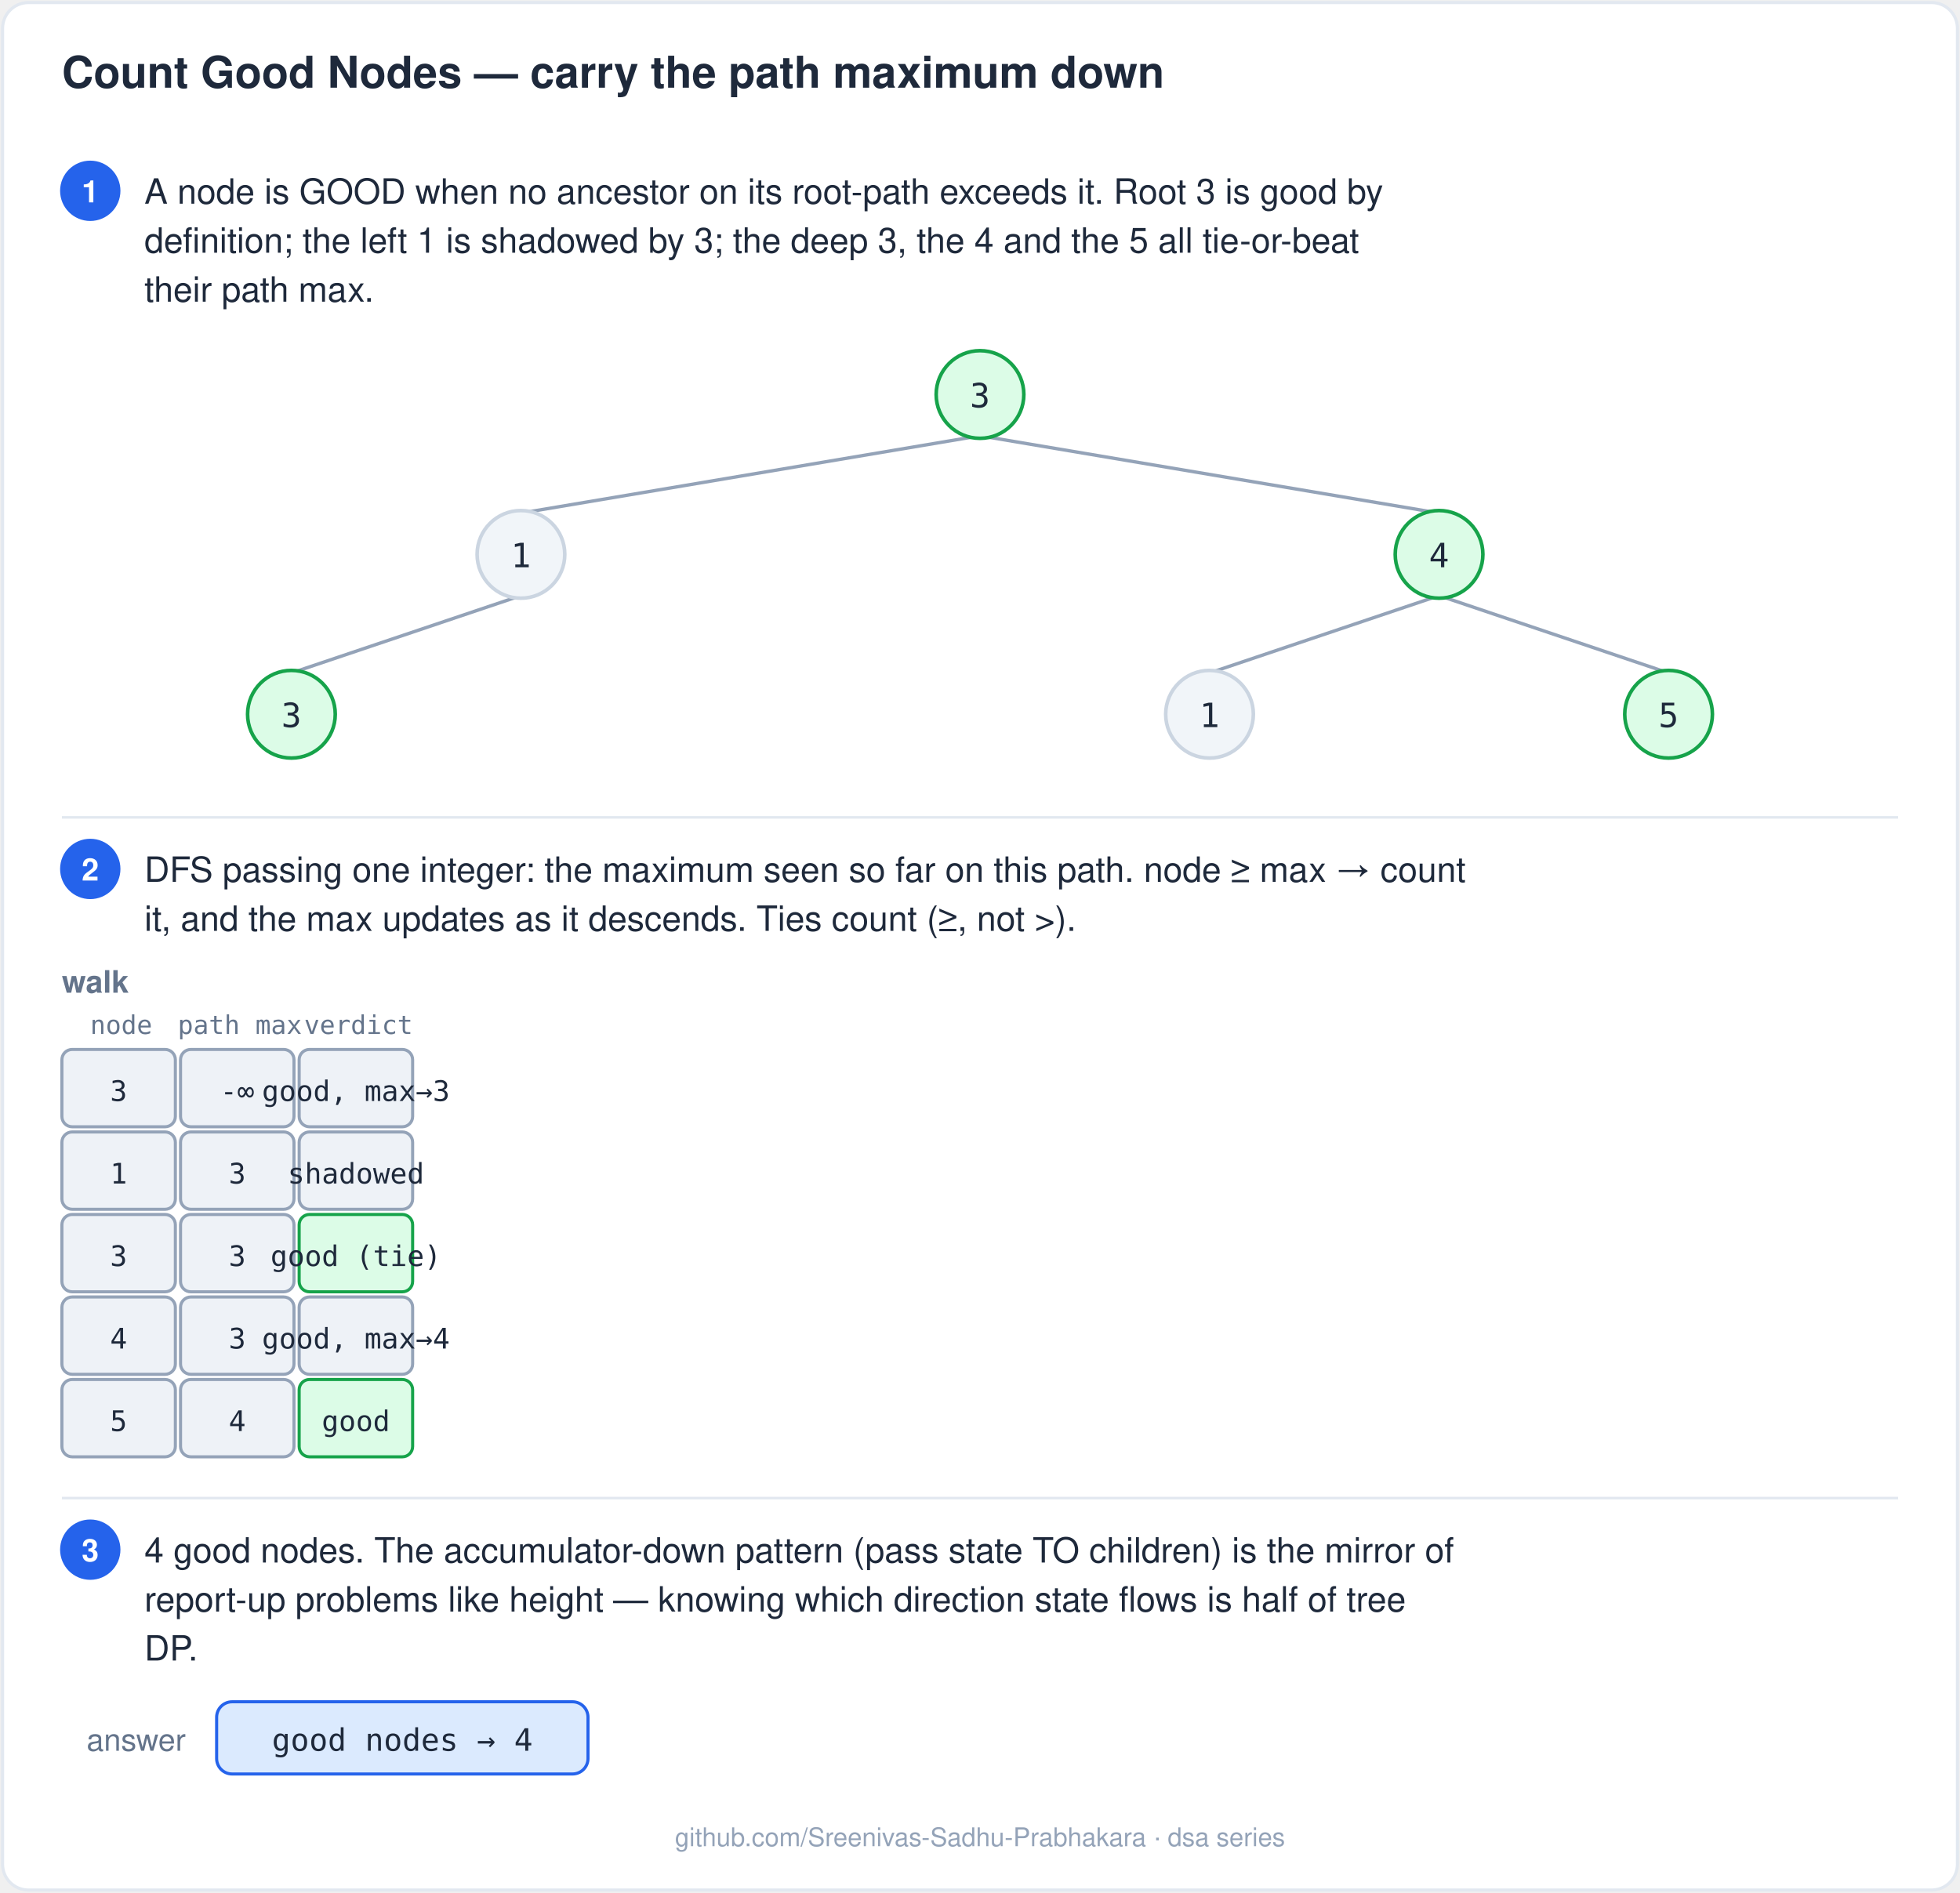
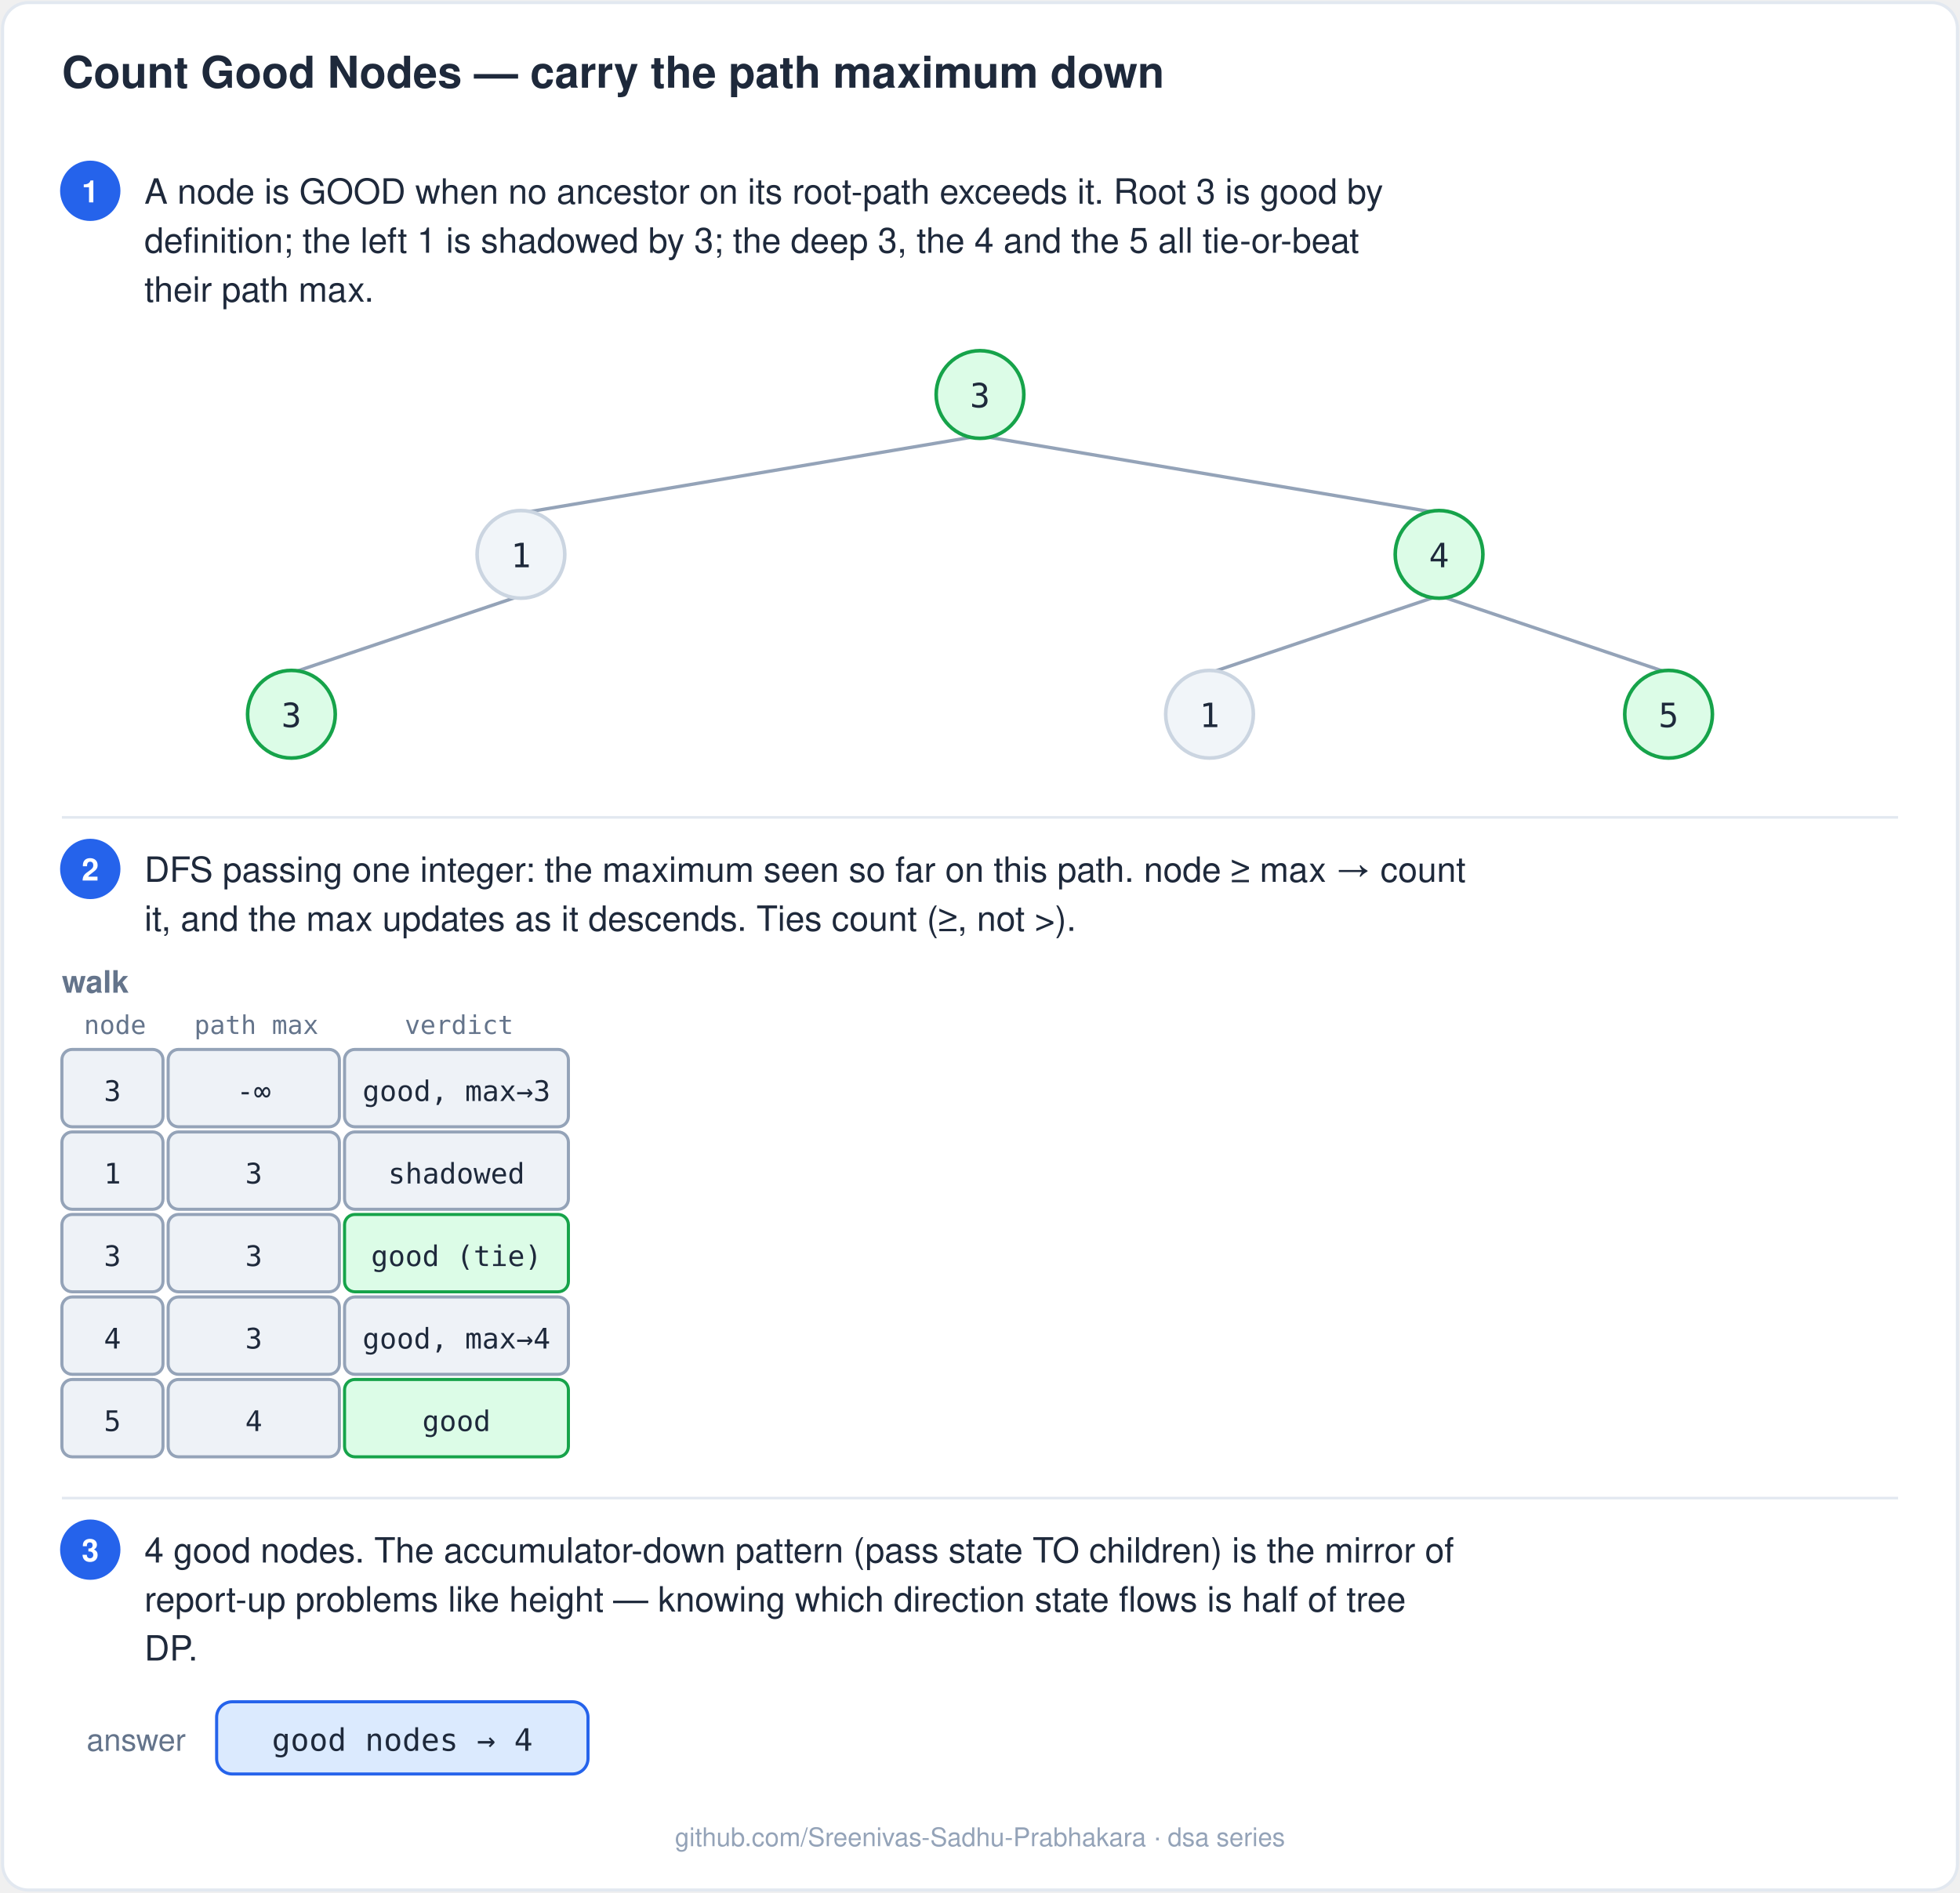
<svg xmlns="http://www.w3.org/2000/svg" width="760" height="734" viewBox="0 0 760 734" role="img" aria-label="Step-by-step visual walkthrough">
  <defs>
    <marker id="arr" markerWidth="8" markerHeight="8" refX="6" refY="3" orient="auto">
      <path d="M0,0 L7,3 L0,6 z" fill="context-stroke" />
    </marker>
  </defs>
  <rect x="1.0" y="1.0" width="758.0" height="732.0" rx="10" fill="#ffffff" stroke="#e2e8f0" stroke-width="1.2" />
  <text x="24.0" y="34.0" font-family="-apple-system,Segoe UI,Helvetica,Arial,sans-serif" font-size="17" fill="#1e293b" text-anchor="start" font-weight="600">Count Good Nodes — carry the path maximum down</text>
  <circle cx="35.0" cy="74.0" r="11" fill="#2563eb" stroke="#2563eb" stroke-width="1.4" />
  <text x="35.0" y="78.5" font-family="-apple-system,Segoe UI,Helvetica,Arial,sans-serif" font-size="12" fill="#ffffff" text-anchor="middle" font-weight="600">1</text>
  <text x="56.0" y="79.0" font-family="-apple-system,Segoe UI,Helvetica,Arial,sans-serif" font-size="13.5" fill="#1e293b" text-anchor="start">A node is GOOD when no ancestor on its root-path exceeds it. Root 3 is good by</text>
  <text x="56.0" y="98.0" font-family="-apple-system,Segoe UI,Helvetica,Arial,sans-serif" font-size="13.5" fill="#1e293b" text-anchor="start">definition; the left 1 is shadowed by 3; the deep 3, the 4 and the 5 all tie-or-beat</text>
  <text x="56.0" y="117.0" font-family="-apple-system,Segoe UI,Helvetica,Arial,sans-serif" font-size="13.5" fill="#1e293b" text-anchor="start">their path max.</text>
  <line x1="380.0" y1="169.0" x2="202.0" y2="199.0" stroke="#94a3b8" stroke-width="1.3" />
  <line x1="380.0" y1="169.0" x2="558.0" y2="199.0" stroke="#94a3b8" stroke-width="1.3" />
  <line x1="202.0" y1="231.0" x2="113.0" y2="261.0" stroke="#94a3b8" stroke-width="1.3" />
  <line x1="558.0" y1="231.0" x2="469.0" y2="261.0" stroke="#94a3b8" stroke-width="1.3" />
  <line x1="558.0" y1="231.0" x2="647.0" y2="261.0" stroke="#94a3b8" stroke-width="1.3" />
  <circle cx="380.0" cy="153.0" r="17" fill="#dcfce7" stroke="#16a34a" stroke-width="1.4" />
  <text x="380.0" y="158.0" font-family="ui-monospace,Menlo,monospace" font-size="13" fill="#1e293b" text-anchor="middle">3</text>
  <circle cx="202.0" cy="215.0" r="17" fill="#f1f5f9" stroke="#cbd5e1" stroke-width="1.4" />
  <text x="202.0" y="220.0" font-family="ui-monospace,Menlo,monospace" font-size="13" fill="#1e293b" text-anchor="middle">1</text>
  <circle cx="558.0" cy="215.0" r="17" fill="#dcfce7" stroke="#16a34a" stroke-width="1.4" />
  <text x="558.0" y="220.0" font-family="ui-monospace,Menlo,monospace" font-size="13" fill="#1e293b" text-anchor="middle">4</text>
  <circle cx="113.0" cy="277.0" r="17" fill="#dcfce7" stroke="#16a34a" stroke-width="1.4" />
  <text x="113.0" y="282.0" font-family="ui-monospace,Menlo,monospace" font-size="13" fill="#1e293b" text-anchor="middle">3</text>
  <circle cx="469.0" cy="277.0" r="17" fill="#f1f5f9" stroke="#cbd5e1" stroke-width="1.4" />
  <text x="469.0" y="282.0" font-family="ui-monospace,Menlo,monospace" font-size="13" fill="#1e293b" text-anchor="middle">1</text>
  <circle cx="647.0" cy="277.0" r="17" fill="#dcfce7" stroke="#16a34a" stroke-width="1.4" />
  <text x="647.0" y="282.0" font-family="ui-monospace,Menlo,monospace" font-size="13" fill="#1e293b" text-anchor="middle">5</text>
  <line x1="24.0" y1="317.0" x2="736.0" y2="317.0" stroke="#e2e8f0" stroke-width="1" />
  <circle cx="35.0" cy="337.0" r="11" fill="#2563eb" stroke="#2563eb" stroke-width="1.4" />
  <text x="35.0" y="341.5" font-family="-apple-system,Segoe UI,Helvetica,Arial,sans-serif" font-size="12" fill="#ffffff" text-anchor="middle" font-weight="600">2</text>
  <text x="56.0" y="342.0" font-family="-apple-system,Segoe UI,Helvetica,Arial,sans-serif" font-size="13.5" fill="#1e293b" text-anchor="start">DFS passing one integer: the maximum seen so far on this path. node ≥ max → count</text>
  <text x="56.0" y="361.0" font-family="-apple-system,Segoe UI,Helvetica,Arial,sans-serif" font-size="13.5" fill="#1e293b" text-anchor="start">it, and the max updates as it descends. Ties count (≥, not &gt;).</text>
  <text x="24.0" y="385.0" font-family="-apple-system,Segoe UI,Helvetica,Arial,sans-serif" font-size="12" fill="#64748b" text-anchor="start" font-weight="600">walk</text>
-   <text x="47.0" y="401.0" font-family="ui-monospace,Menlo,monospace" font-size="10" fill="#64748b" text-anchor="middle">node</text>
-   <text x="93.0" y="401.0" font-family="ui-monospace,Menlo,monospace" font-size="10" fill="#64748b" text-anchor="middle">path max</text>
-   <text x="139.0" y="401.0" font-family="ui-monospace,Menlo,monospace" font-size="10" fill="#64748b" text-anchor="middle">verdict</text>
-   <rect x="24.0" y="407.0" width="44.0" height="30.0" rx="4" fill="#eef2f7" stroke="#94a3b8" stroke-width="1.2" />
-   <text x="46.0" y="427.0" font-family="ui-monospace,Menlo,monospace" font-size="11" fill="#1e293b" text-anchor="middle">3</text>
-   <rect x="70.0" y="407.0" width="44.0" height="30.0" rx="4" fill="#eef2f7" stroke="#94a3b8" stroke-width="1.2" />
-   <text x="92.0" y="427.0" font-family="ui-monospace,Menlo,monospace" font-size="11" fill="#1e293b" text-anchor="middle">-∞</text>
-   <rect x="116.0" y="407.0" width="44.0" height="30.0" rx="4" fill="#eef2f7" stroke="#94a3b8" stroke-width="1.2" />
-   <text x="138.0" y="427.0" font-family="ui-monospace,Menlo,monospace" font-size="11" fill="#1e293b" text-anchor="middle">good, max→3</text>
-   <rect x="24.0" y="439.0" width="44.0" height="30.0" rx="4" fill="#eef2f7" stroke="#94a3b8" stroke-width="1.2" />
-   <text x="46.0" y="459.0" font-family="ui-monospace,Menlo,monospace" font-size="11" fill="#1e293b" text-anchor="middle">1</text>
-   <rect x="70.0" y="439.0" width="44.0" height="30.0" rx="4" fill="#eef2f7" stroke="#94a3b8" stroke-width="1.2" />
-   <text x="92.0" y="459.0" font-family="ui-monospace,Menlo,monospace" font-size="11" fill="#1e293b" text-anchor="middle">3</text>
-   <rect x="116.0" y="439.0" width="44.0" height="30.0" rx="4" fill="#eef2f7" stroke="#94a3b8" stroke-width="1.2" />
-   <text x="138.0" y="459.0" font-family="ui-monospace,Menlo,monospace" font-size="11" fill="#1e293b" text-anchor="middle">shadowed</text>
-   <rect x="24.0" y="471.0" width="44.0" height="30.0" rx="4" fill="#eef2f7" stroke="#94a3b8" stroke-width="1.2" />
-   <text x="46.0" y="491.0" font-family="ui-monospace,Menlo,monospace" font-size="11" fill="#1e293b" text-anchor="middle">3</text>
-   <rect x="70.0" y="471.0" width="44.0" height="30.0" rx="4" fill="#eef2f7" stroke="#94a3b8" stroke-width="1.2" />
-   <text x="92.0" y="491.0" font-family="ui-monospace,Menlo,monospace" font-size="11" fill="#1e293b" text-anchor="middle">3</text>
-   <rect x="116.0" y="471.0" width="44.0" height="30.0" rx="4" fill="#dcfce7" stroke="#16a34a" stroke-width="1.2" />
-   <text x="138.0" y="491.0" font-family="ui-monospace,Menlo,monospace" font-size="11" fill="#1e293b" text-anchor="middle">good (tie)</text>
-   <rect x="24.0" y="503.0" width="44.0" height="30.0" rx="4" fill="#eef2f7" stroke="#94a3b8" stroke-width="1.2" />
-   <text x="46.0" y="523.0" font-family="ui-monospace,Menlo,monospace" font-size="11" fill="#1e293b" text-anchor="middle">4</text>
-   <rect x="70.0" y="503.0" width="44.0" height="30.0" rx="4" fill="#eef2f7" stroke="#94a3b8" stroke-width="1.2" />
-   <text x="92.0" y="523.0" font-family="ui-monospace,Menlo,monospace" font-size="11" fill="#1e293b" text-anchor="middle">3</text>
-   <rect x="116.0" y="503.0" width="44.0" height="30.0" rx="4" fill="#eef2f7" stroke="#94a3b8" stroke-width="1.2" />
-   <text x="138.0" y="523.0" font-family="ui-monospace,Menlo,monospace" font-size="11" fill="#1e293b" text-anchor="middle">good, max→4</text>
-   <rect x="24.0" y="535.0" width="44.0" height="30.0" rx="4" fill="#eef2f7" stroke="#94a3b8" stroke-width="1.2" />
-   <text x="46.0" y="555.0" font-family="ui-monospace,Menlo,monospace" font-size="11" fill="#1e293b" text-anchor="middle">5</text>
-   <rect x="70.0" y="535.0" width="44.0" height="30.0" rx="4" fill="#eef2f7" stroke="#94a3b8" stroke-width="1.2" />
-   <text x="92.0" y="555.0" font-family="ui-monospace,Menlo,monospace" font-size="11" fill="#1e293b" text-anchor="middle">4</text>
-   <rect x="116.0" y="535.0" width="44.0" height="30.0" rx="4" fill="#dcfce7" stroke="#16a34a" stroke-width="1.2" />
-   <text x="138.0" y="555.0" font-family="ui-monospace,Menlo,monospace" font-size="11" fill="#1e293b" text-anchor="middle">good</text>
+   <text x="44.6" y="401.0" font-family="ui-monospace,Menlo,monospace" font-size="10" fill="#64748b" text-anchor="middle">node</text>
+   <text x="99.4" y="401.0" font-family="ui-monospace,Menlo,monospace" font-size="10" fill="#64748b" text-anchor="middle">path max</text>
+   <text x="178.0" y="401.0" font-family="ui-monospace,Menlo,monospace" font-size="10" fill="#64748b" text-anchor="middle">verdict</text>
+   <rect x="24.0" y="407.0" width="39.2" height="30.0" rx="4" fill="#eef2f7" stroke="#94a3b8" stroke-width="1.2" />
+   <text x="43.6" y="427.0" font-family="ui-monospace,Menlo,monospace" font-size="11" fill="#1e293b" text-anchor="middle">3</text>
+   <rect x="65.2" y="407.0" width="66.4" height="30.0" rx="4" fill="#eef2f7" stroke="#94a3b8" stroke-width="1.2" />
+   <text x="98.4" y="427.0" font-family="ui-monospace,Menlo,monospace" font-size="11" fill="#1e293b" text-anchor="middle">-∞</text>
+   <rect x="133.6" y="407.0" width="86.8" height="30.0" rx="4" fill="#eef2f7" stroke="#94a3b8" stroke-width="1.2" />
+   <text x="177.0" y="427.0" font-family="ui-monospace,Menlo,monospace" font-size="11" fill="#1e293b" text-anchor="middle">good, max→3</text>
+   <rect x="24.0" y="439.0" width="39.2" height="30.0" rx="4" fill="#eef2f7" stroke="#94a3b8" stroke-width="1.2" />
+   <text x="43.6" y="459.0" font-family="ui-monospace,Menlo,monospace" font-size="11" fill="#1e293b" text-anchor="middle">1</text>
+   <rect x="65.2" y="439.0" width="66.4" height="30.0" rx="4" fill="#eef2f7" stroke="#94a3b8" stroke-width="1.2" />
+   <text x="98.4" y="459.0" font-family="ui-monospace,Menlo,monospace" font-size="11" fill="#1e293b" text-anchor="middle">3</text>
+   <rect x="133.6" y="439.0" width="86.8" height="30.0" rx="4" fill="#eef2f7" stroke="#94a3b8" stroke-width="1.2" />
+   <text x="177.0" y="459.0" font-family="ui-monospace,Menlo,monospace" font-size="11" fill="#1e293b" text-anchor="middle">shadowed</text>
+   <rect x="24.0" y="471.0" width="39.2" height="30.0" rx="4" fill="#eef2f7" stroke="#94a3b8" stroke-width="1.2" />
+   <text x="43.6" y="491.0" font-family="ui-monospace,Menlo,monospace" font-size="11" fill="#1e293b" text-anchor="middle">3</text>
+   <rect x="65.2" y="471.0" width="66.4" height="30.0" rx="4" fill="#eef2f7" stroke="#94a3b8" stroke-width="1.2" />
+   <text x="98.4" y="491.0" font-family="ui-monospace,Menlo,monospace" font-size="11" fill="#1e293b" text-anchor="middle">3</text>
+   <rect x="133.6" y="471.0" width="86.8" height="30.0" rx="4" fill="#dcfce7" stroke="#16a34a" stroke-width="1.2" />
+   <text x="177.0" y="491.0" font-family="ui-monospace,Menlo,monospace" font-size="11" fill="#1e293b" text-anchor="middle">good (tie)</text>
+   <rect x="24.0" y="503.0" width="39.2" height="30.0" rx="4" fill="#eef2f7" stroke="#94a3b8" stroke-width="1.2" />
+   <text x="43.6" y="523.0" font-family="ui-monospace,Menlo,monospace" font-size="11" fill="#1e293b" text-anchor="middle">4</text>
+   <rect x="65.2" y="503.0" width="66.4" height="30.0" rx="4" fill="#eef2f7" stroke="#94a3b8" stroke-width="1.2" />
+   <text x="98.4" y="523.0" font-family="ui-monospace,Menlo,monospace" font-size="11" fill="#1e293b" text-anchor="middle">3</text>
+   <rect x="133.6" y="503.0" width="86.8" height="30.0" rx="4" fill="#eef2f7" stroke="#94a3b8" stroke-width="1.2" />
+   <text x="177.0" y="523.0" font-family="ui-monospace,Menlo,monospace" font-size="11" fill="#1e293b" text-anchor="middle">good, max→4</text>
+   <rect x="24.0" y="535.0" width="39.2" height="30.0" rx="4" fill="#eef2f7" stroke="#94a3b8" stroke-width="1.2" />
+   <text x="43.6" y="555.0" font-family="ui-monospace,Menlo,monospace" font-size="11" fill="#1e293b" text-anchor="middle">5</text>
+   <rect x="65.2" y="535.0" width="66.4" height="30.0" rx="4" fill="#eef2f7" stroke="#94a3b8" stroke-width="1.2" />
+   <text x="98.4" y="555.0" font-family="ui-monospace,Menlo,monospace" font-size="11" fill="#1e293b" text-anchor="middle">4</text>
+   <rect x="133.6" y="535.0" width="86.8" height="30.0" rx="4" fill="#dcfce7" stroke="#16a34a" stroke-width="1.2" />
+   <text x="177.0" y="555.0" font-family="ui-monospace,Menlo,monospace" font-size="11" fill="#1e293b" text-anchor="middle">good</text>
  <line x1="24.0" y1="581.0" x2="736.0" y2="581.0" stroke="#e2e8f0" stroke-width="1" />
  <circle cx="35.0" cy="601.0" r="11" fill="#2563eb" stroke="#2563eb" stroke-width="1.4" />
  <text x="35.0" y="605.5" font-family="-apple-system,Segoe UI,Helvetica,Arial,sans-serif" font-size="12" fill="#ffffff" text-anchor="middle" font-weight="600">3</text>
  <text x="56.0" y="606.0" font-family="-apple-system,Segoe UI,Helvetica,Arial,sans-serif" font-size="13.5" fill="#1e293b" text-anchor="start">4 good nodes. The accumulator-down pattern (pass state TO children) is the mirror of</text>
  <text x="56.0" y="625.0" font-family="-apple-system,Segoe UI,Helvetica,Arial,sans-serif" font-size="13.5" fill="#1e293b" text-anchor="start">report-up problems like height — knowing which direction state flows is half of tree</text>
  <text x="56.0" y="644.0" font-family="-apple-system,Segoe UI,Helvetica,Arial,sans-serif" font-size="13.5" fill="#1e293b" text-anchor="start">DP.</text>
  <text x="72.0" y="679.0" font-family="-apple-system,Segoe UI,Helvetica,Arial,sans-serif" font-size="12" fill="#64748b" text-anchor="end">answer</text>
  <rect x="84.0" y="660.0" width="144.0" height="28.0" rx="6" fill="#dbeafe" stroke="#2563eb" stroke-width="1.2" />
  <text x="156.0" y="679.0" font-family="ui-monospace,Menlo,monospace" font-size="12" fill="#1e293b" text-anchor="middle">good nodes → 4</text>
  <text x="380.0" y="716.0" font-family="-apple-system,Segoe UI,Helvetica,Arial,sans-serif" font-size="10" fill="#94a3b8" text-anchor="middle">github.com/Sreenivas-Sadhu-Prabhakara · dsa series</text>
</svg>
